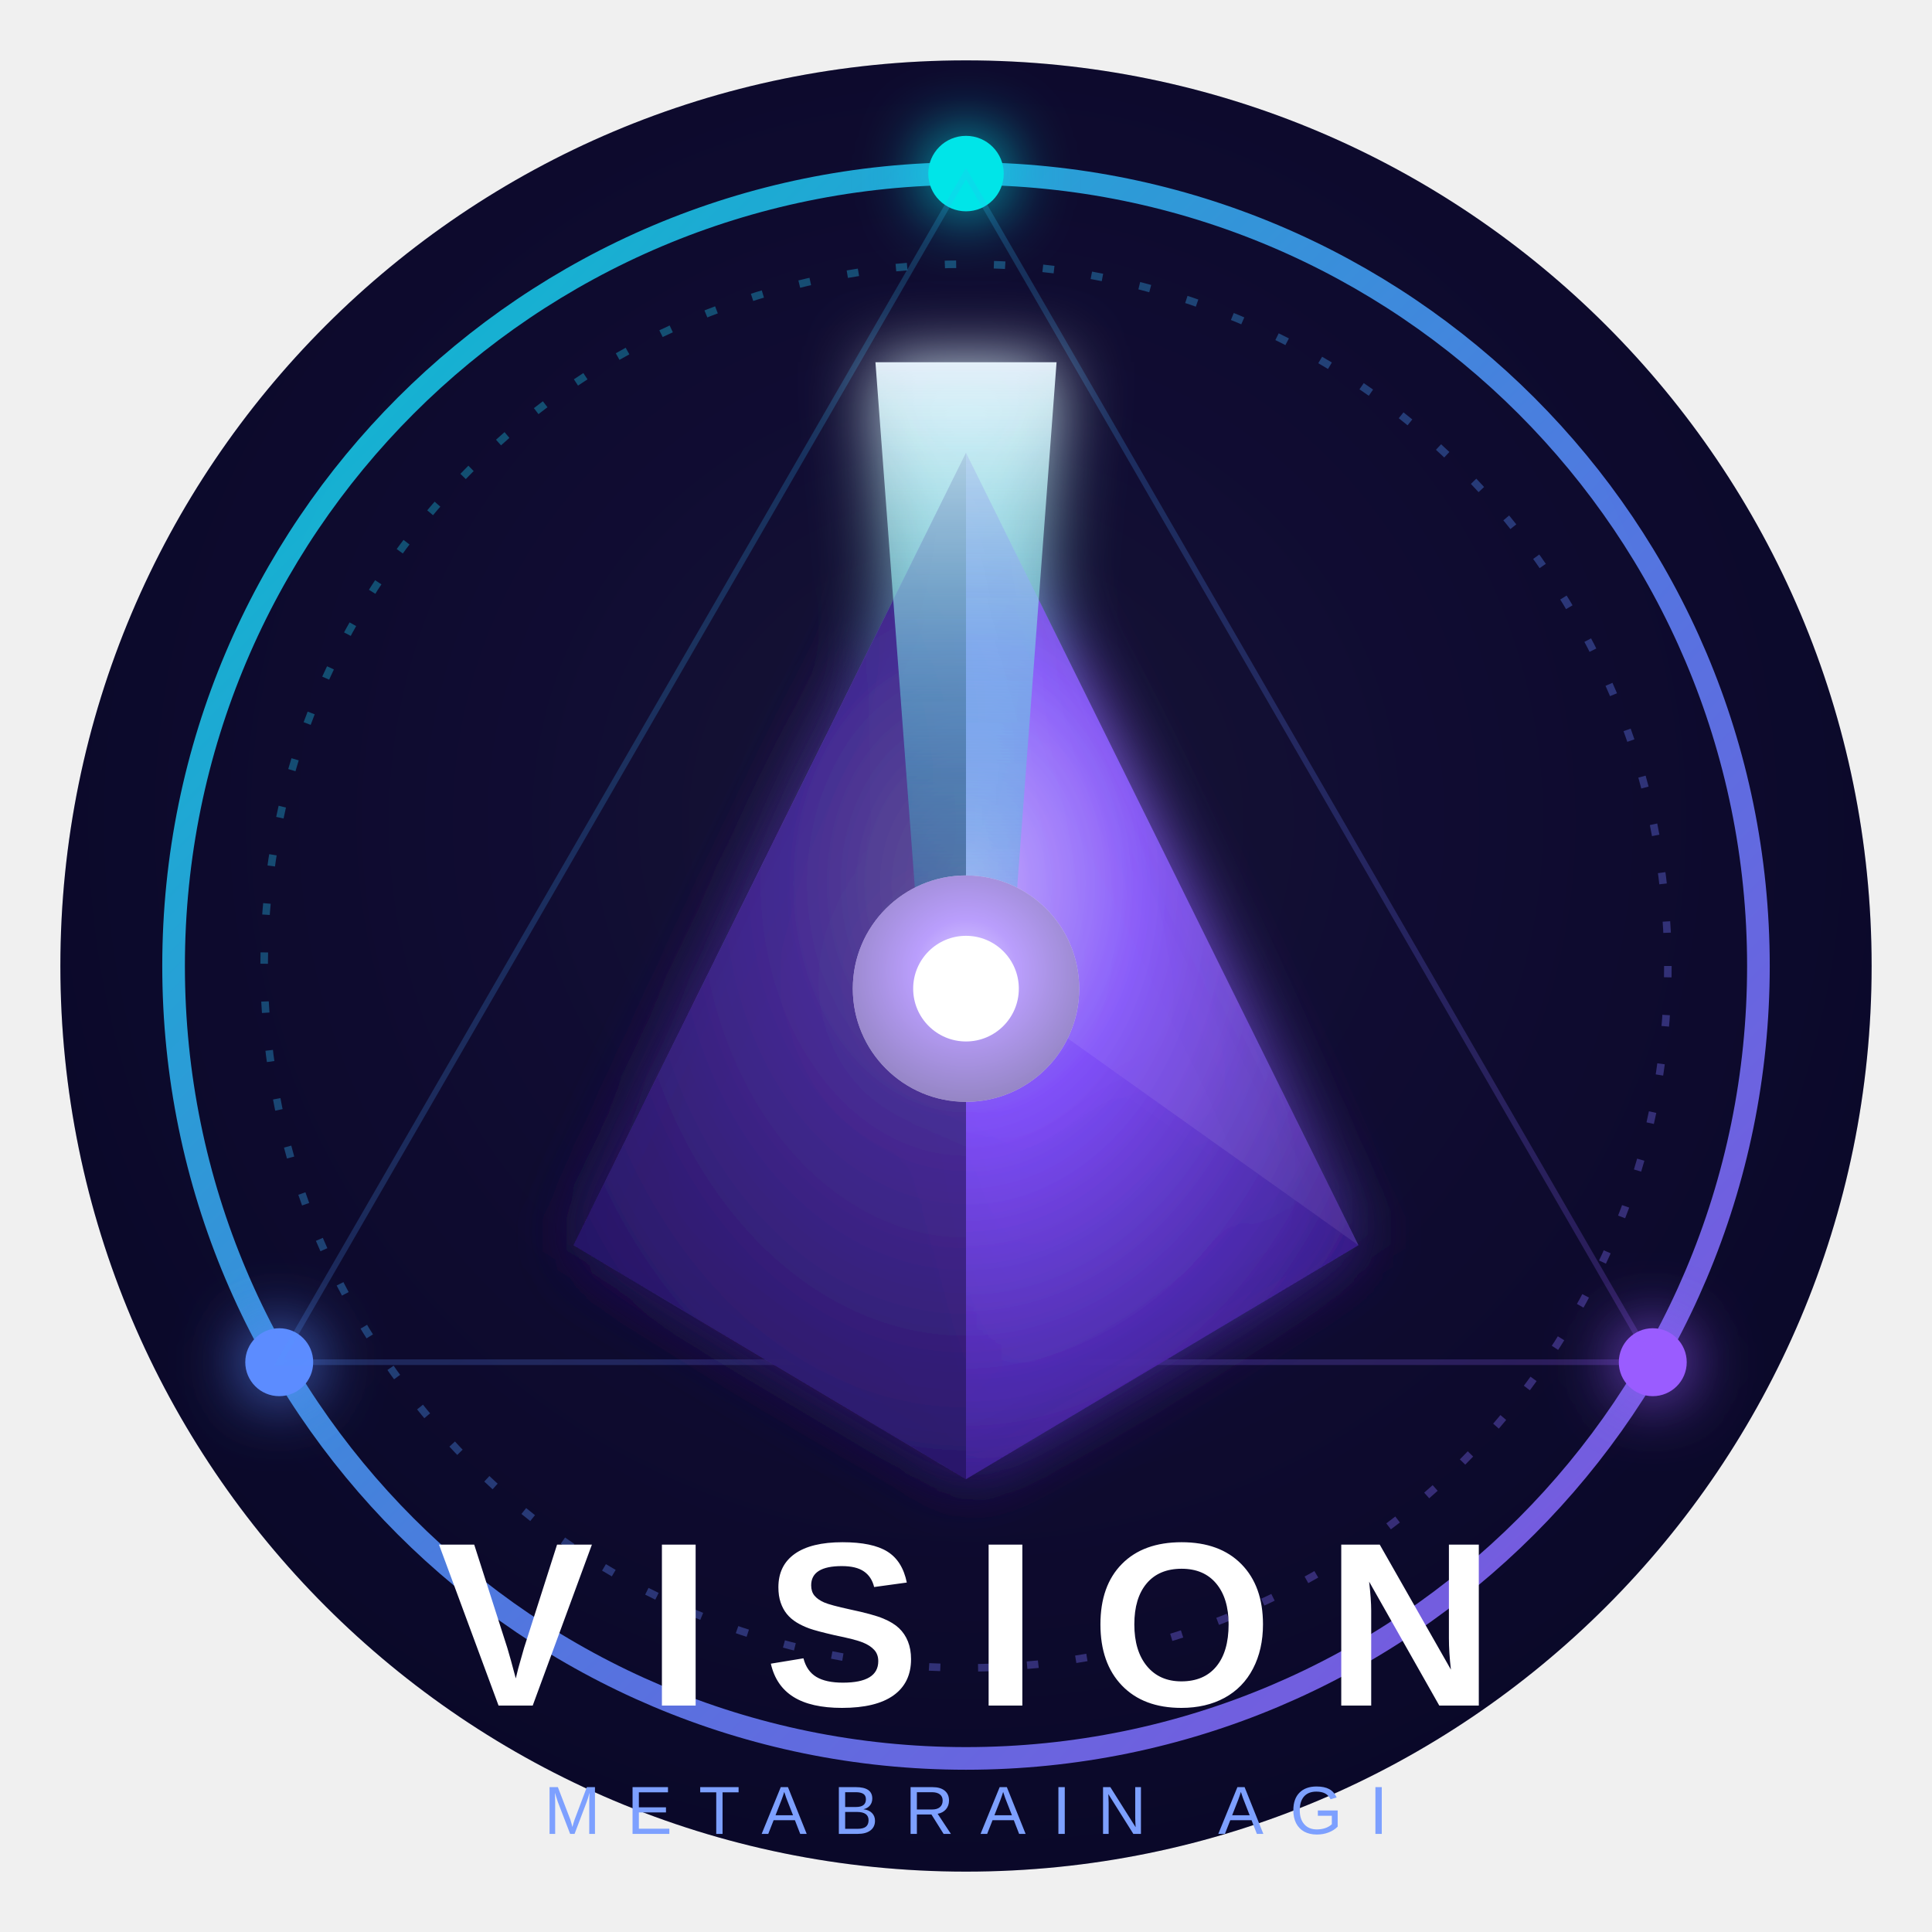
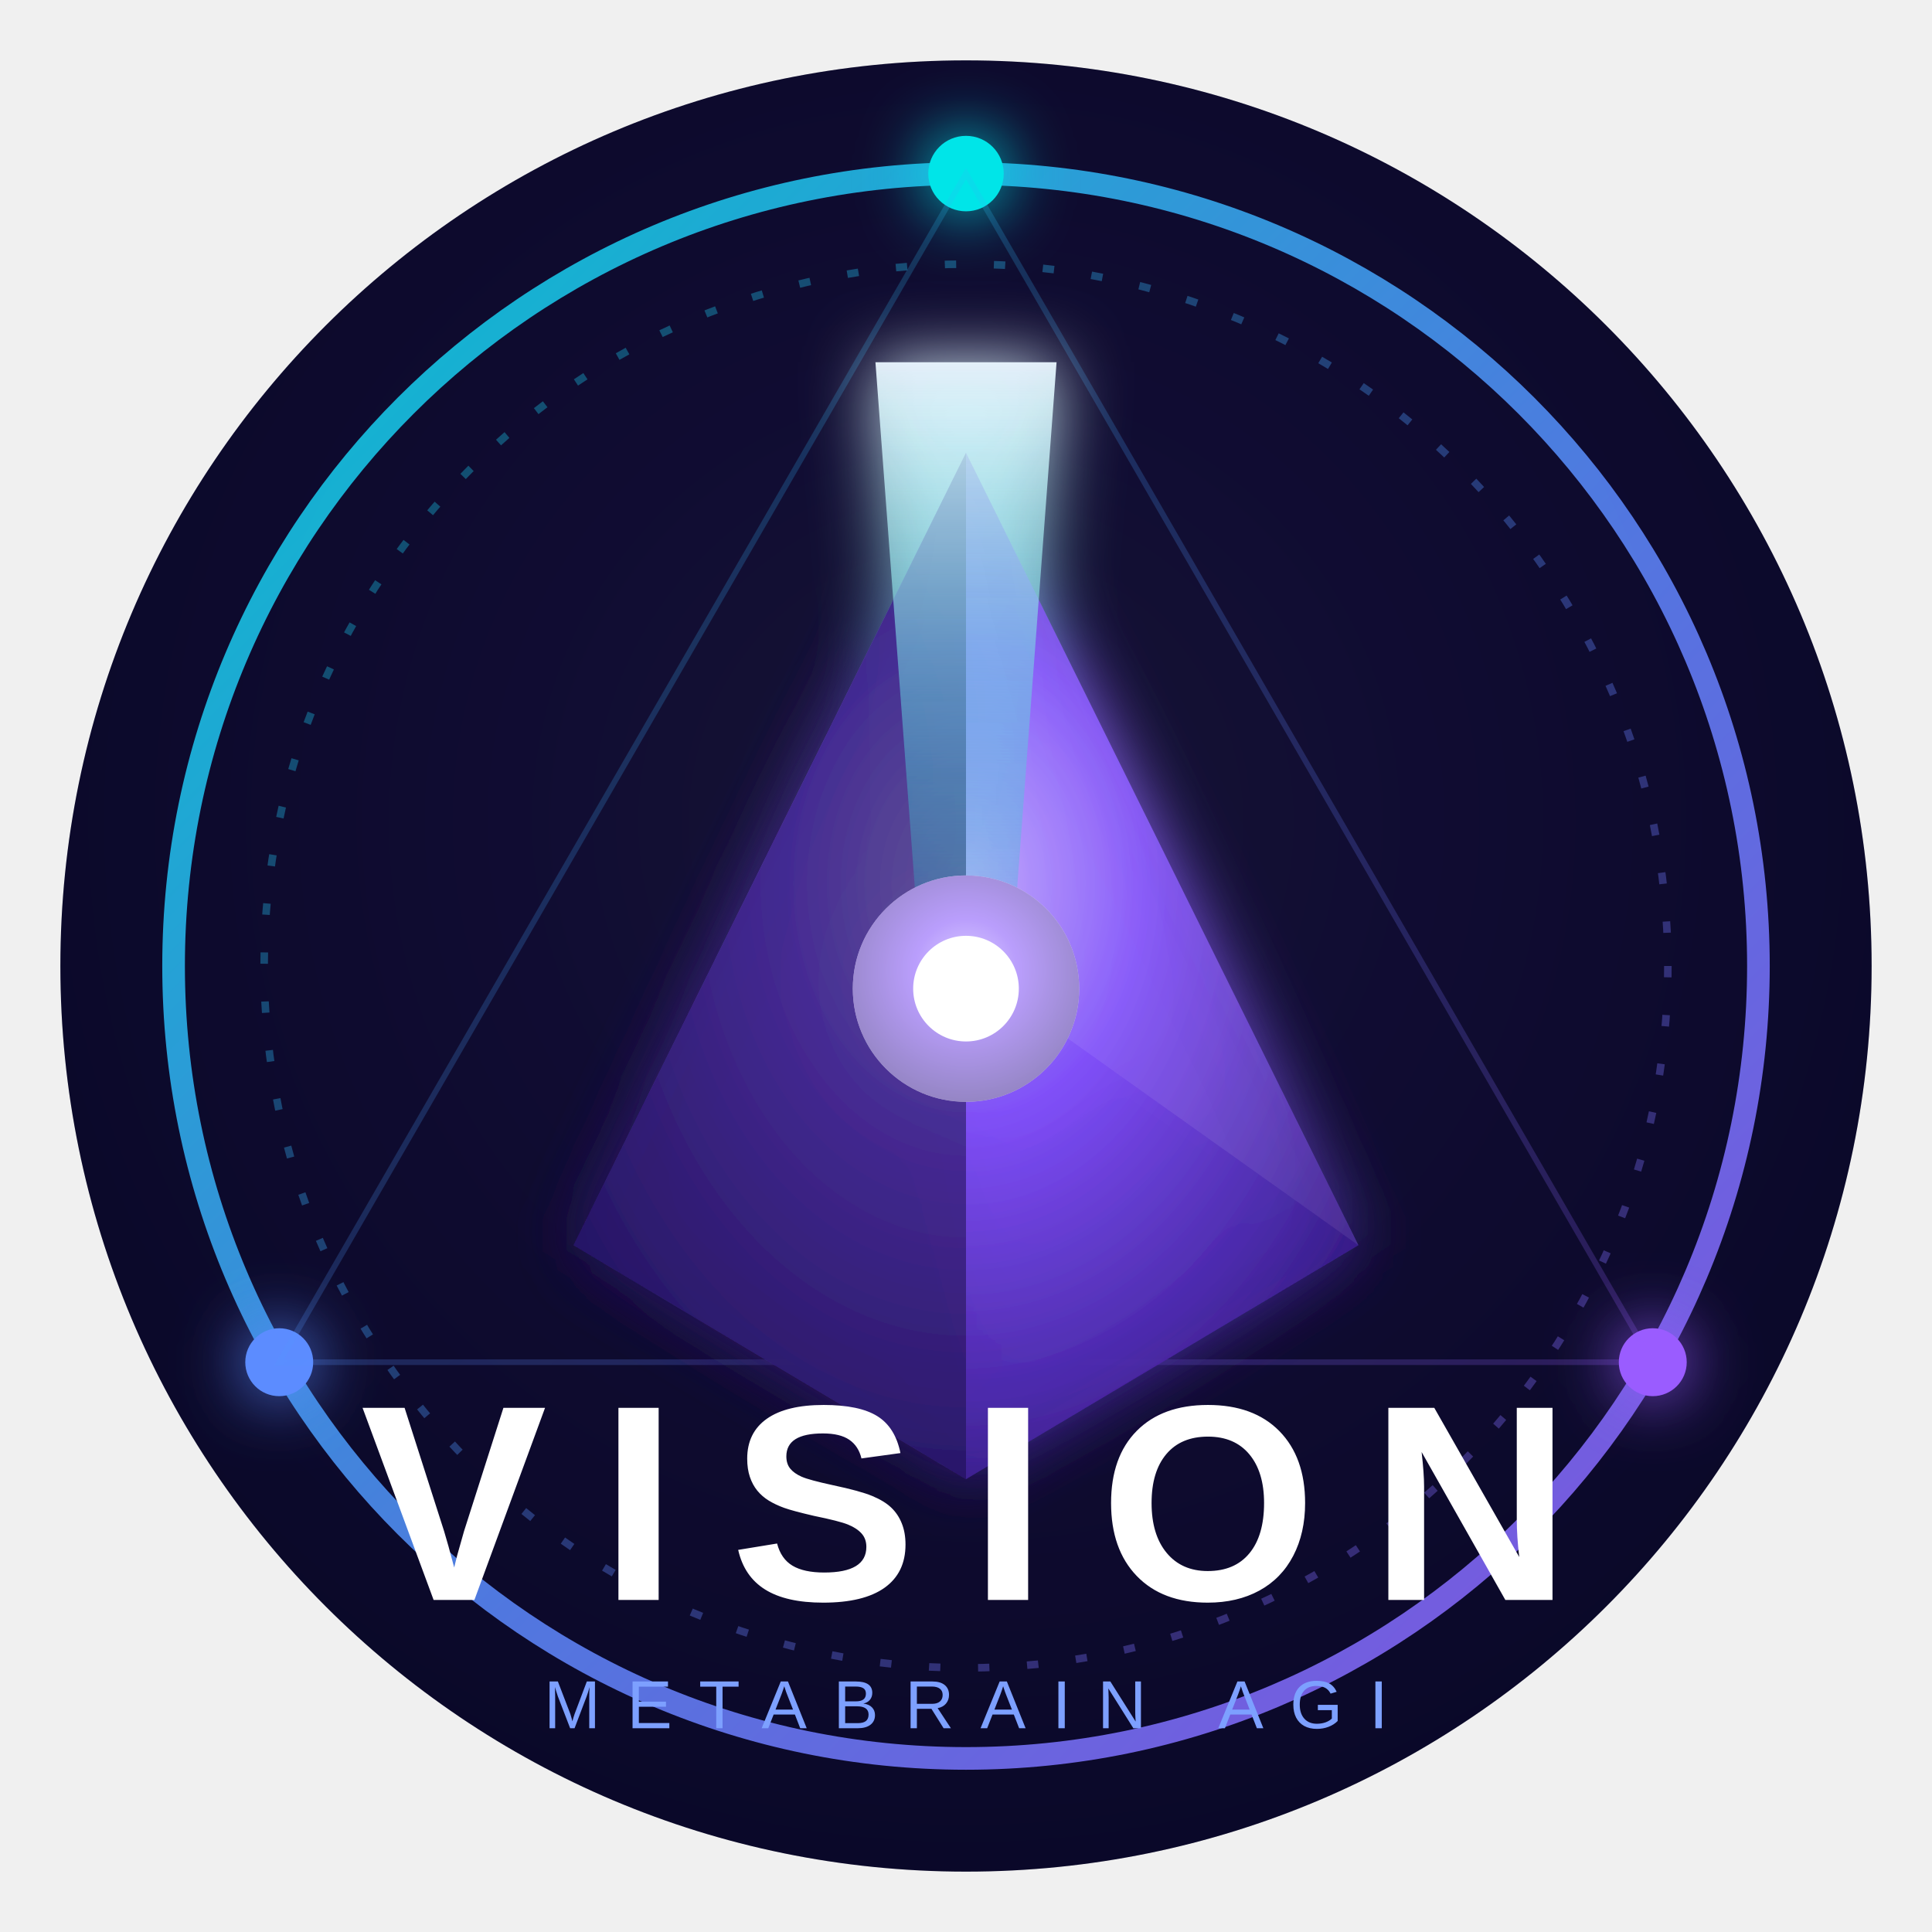
<svg xmlns="http://www.w3.org/2000/svg" width="512" height="512" viewBox="0 0 512 512" fill="none" role="img" aria-label="Vision by MetaBrainAGI">
  <defs>
    <radialGradient id="vCore" cx="50%" cy="42%" r="60%">
      <stop offset="0%" stop-color="#bfa8ff" />
      <stop offset="38%" stop-color="#804efa" />
      <stop offset="100%" stop-color="#3a1f8f" />
    </radialGradient>
    <linearGradient id="vRing" x1="0" y1="0" x2="1" y2="1">
      <stop offset="0%" stop-color="#00e5e8" />
      <stop offset="55%" stop-color="#5b8cff" />
      <stop offset="100%" stop-color="#9a5cff" />
    </linearGradient>
    <linearGradient id="vBeam" x1="0.5" y1="0" x2="0.5" y2="1">
      <stop offset="0%" stop-color="#e9f7ff" stop-opacity="0.95" />
      <stop offset="100%" stop-color="#00c5c7" stop-opacity="0.15" />
    </linearGradient>
    <filter id="vGlow" x="-60%" y="-60%" width="220%" height="220%">
      <feGaussianBlur stdDeviation="9" result="b" />
      <feMerge>
        <feMergeNode in="b" />
        <feMergeNode in="SourceGraphic" />
      </feMerge>
    </filter>
  </defs>
  <circle cx="256" cy="256" r="240" fill="#04061d" />
  <circle cx="256" cy="256" r="240" fill="url(#vCore)" opacity="0.10" />
  <circle cx="256" cy="256" r="210" fill="none" stroke="url(#vRing)" stroke-width="6" opacity="0.85" />
  <circle cx="256" cy="256" r="186" fill="none" stroke="url(#vRing)" stroke-width="2" opacity="0.35" stroke-dasharray="3 10" />
  <g filter="url(#vGlow)">
    <circle cx="256" cy="46" r="10" fill="#00e5e8" />
    <circle cx="438" cy="361" r="9" fill="#9a5cff" />
    <circle cx="74" cy="361" r="9" fill="#5b8cff" />
  </g>
  <path d="M256 46 L438 361 L74 361 Z" fill="none" stroke="url(#vRing)" stroke-width="1.5" opacity="0.22" />
  <g filter="url(#vGlow)">
    <path d="M256 120 L360 330 L256 392 L152 330 Z" fill="url(#vCore)" opacity="0.92" />
    <path d="M256 120 L256 392 L152 330 Z" fill="#1a1147" opacity="0.55" />
    <path d="M256 120 L360 330 L256 256 Z" fill="#ffffff" opacity="0.08" />
    <path d="M232 96 L280 96 L268 256 L244 256 Z" fill="url(#vBeam)" />
    <circle cx="256" cy="262" r="30" fill="#ffffff" />
    <circle cx="256" cy="262" r="30" fill="url(#vCore)" opacity="0.55" />
    <circle cx="256" cy="262" r="14" fill="#ffffff" />
  </g>
-   <text x="256" y="452" text-anchor="middle" font-family="'Segoe UI',Arial,sans-serif" font-size="62" font-weight="800" letter-spacing="14" fill="#ffffff">VISION</text>
-   <text x="256" y="486" text-anchor="middle" font-family="'Segoe UI',Arial,sans-serif" font-size="18" font-weight="500" letter-spacing="7" fill="#7da0ff">METABRAIN AGI</text>
+   <text x="256" y="424" text-anchor="middle" font-family="'Segoe UI',Arial,sans-serif" font-size="74" font-weight="800" letter-spacing="14" fill="#ffffff">VISION</text>
+   <text x="256" y="458" text-anchor="middle" font-family="'Segoe UI',Arial,sans-serif" font-size="18" font-weight="500" letter-spacing="7" fill="#7da0ff">METABRAIN AGI</text>
</svg>
